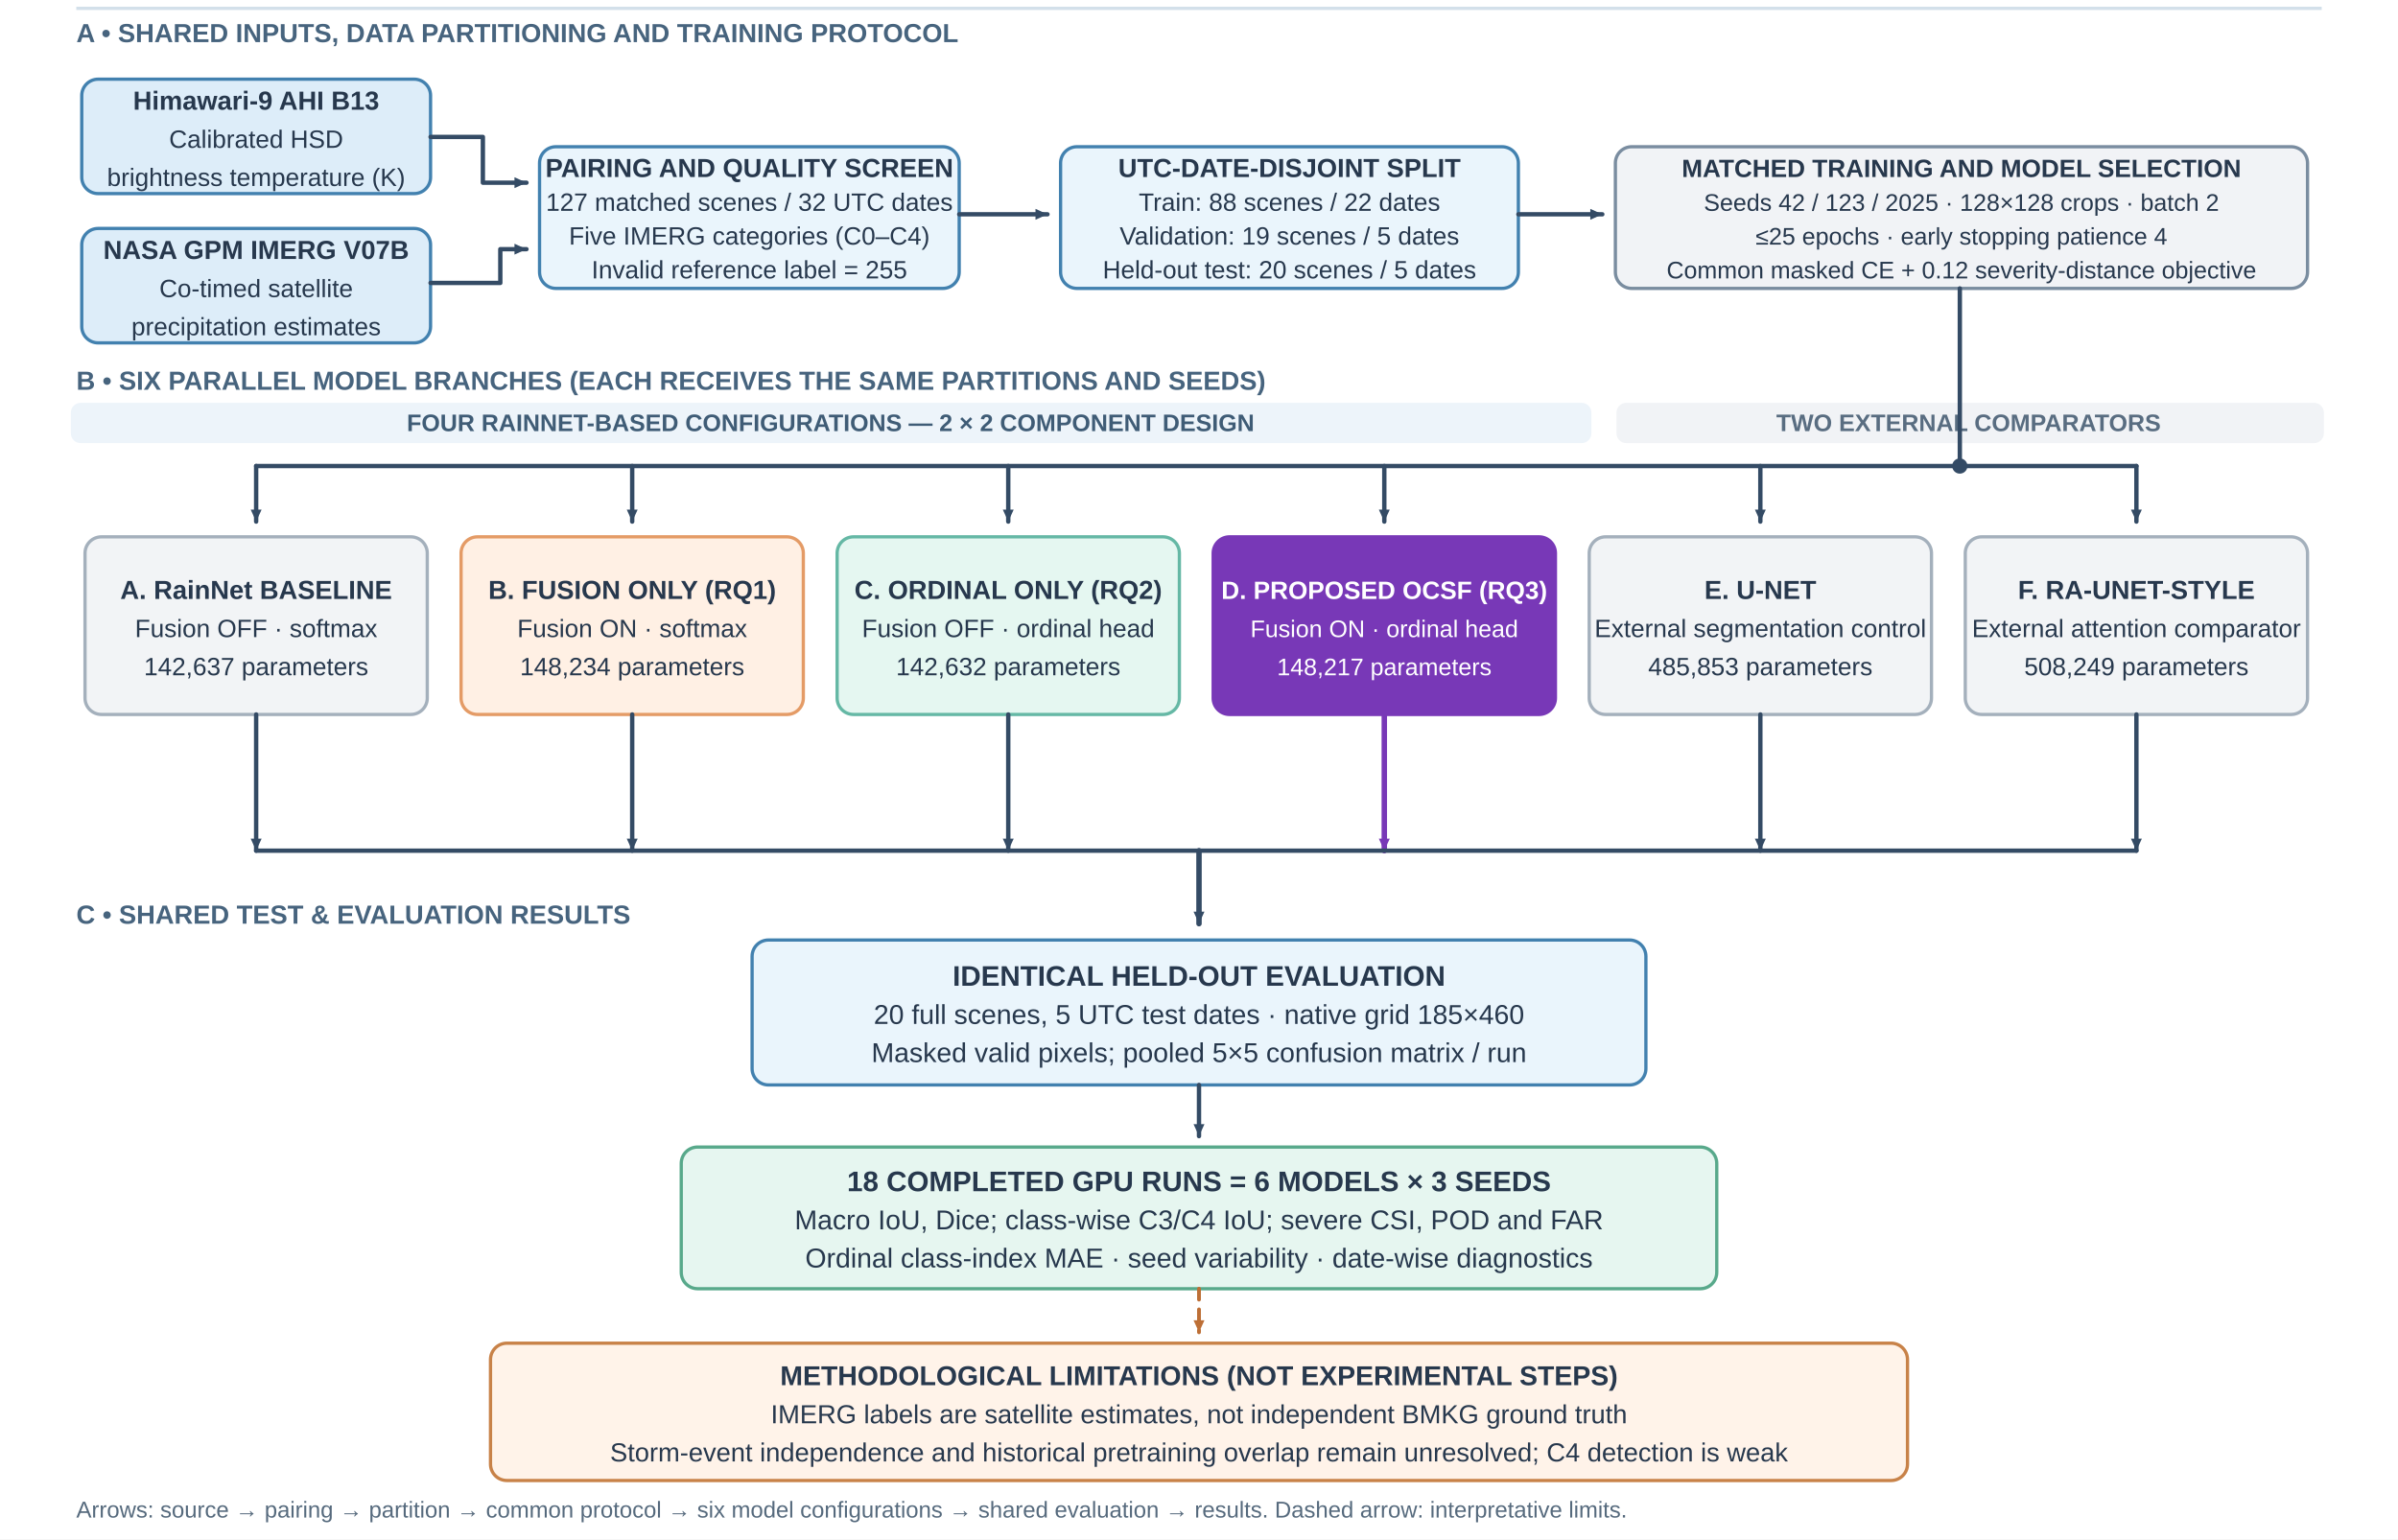
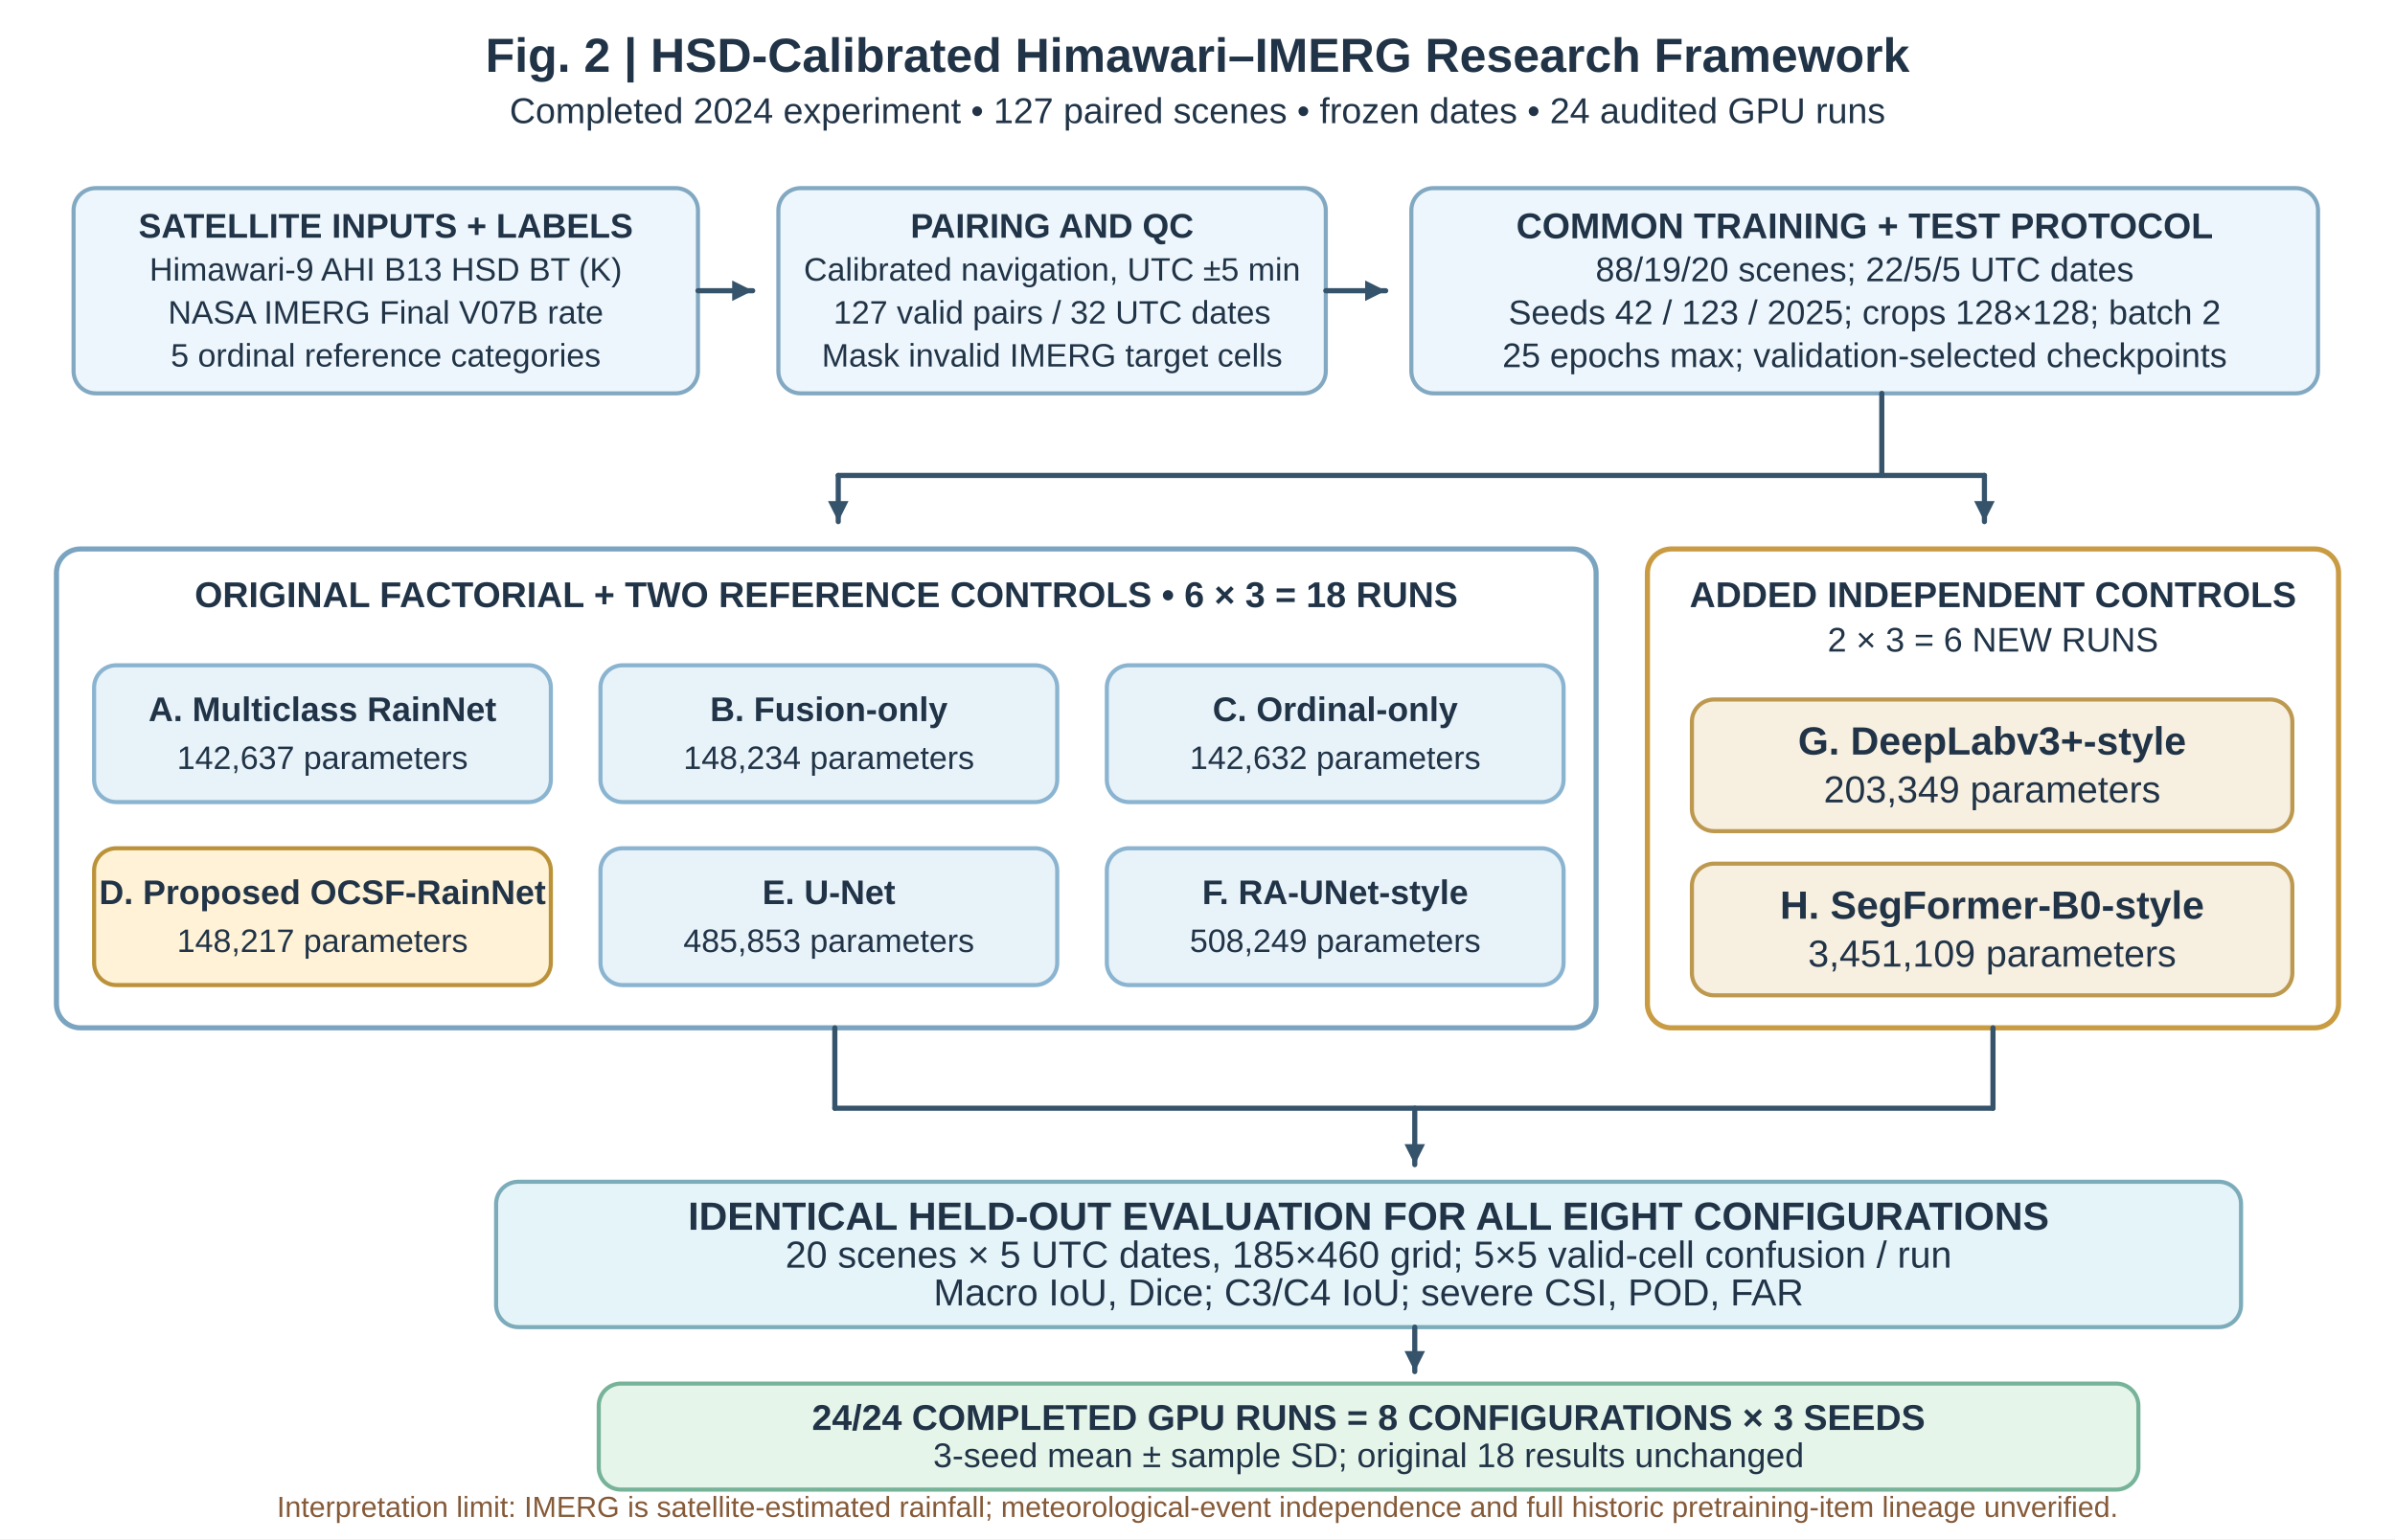
- <svg xmlns="http://www.w3.org/2000/svg" baseProfile="full" height="1412.667px" version="1.1" viewBox="0 77.333 2200 1412.667" width="2200px">
+ <svg xmlns="http://www.w3.org/2000/svg" baseProfile="full" height="900px" version="1.1" viewBox="0 0 1400 900" width="1400px">
  <defs>
-     <marker id="arrow" markerUnits="userSpaceOnUse" markerWidth="14" markerHeight="14" refX="11" refY="5" orient="auto">
-       <path d="M0,0 L11,5 L0,10 z" fill="#344B65" />
+     <marker id="arrow" markerHeight="12" markerUnits="userSpaceOnUse" markerWidth="14" orient="auto" refX="12" refY="6">
+       <path d="M0 0 L12 6 L0 12 Z" fill="#35536b" />
    </marker>
-     <marker id="purple-arrow" markerUnits="userSpaceOnUse" markerWidth="14" markerHeight="14" refX="11" refY="5" orient="auto">
-       <path d="M0,0 L11,5 L0,10 z" fill="#7838B7" />
-     </marker>
-     <marker id="orange-arrow" markerUnits="userSpaceOnUse" markerWidth="14" markerHeight="14" refX="11" refY="5" orient="auto">
-       <path d="M0,0 L11,5 L0,10 z" fill="#BD6F36" />
+     <marker id="arrowgold" markerHeight="12" markerUnits="userSpaceOnUse" markerWidth="14" orient="auto" refX="12" refY="6">
+       <path d="M0 0 L12 6 L0 12 Z" fill="#9a6a22" />
    </marker>
  </defs>
-   <rect fill="#ffffff" height="1490" width="2200" x="0" y="0" />
-   <text fill="#172C43" font-family="Arial, Liberation Sans, sans-serif" font-size="36" font-weight="bold" text-anchor="start" x="70" y="66">RESEARCH FRAMEWORK  |  COMPLETED HIMAWARI–IMERG EXPERIMENT (2024)</text>
-   <line stroke="#D3E0EA" stroke-width="3" x1="70" x2="2130" y1="85" y2="85" />
-   <text fill="#47647E" font-family="Arial, Liberation Sans, sans-serif" font-size="24" font-weight="bold" text-anchor="start" x="70" y="116">A  •  SHARED INPUTS, DATA PARTITIONING AND TRAINING PROTOCOL</text>
-   <rect fill="#DDEDF9" height="105" rx="15" ry="15" stroke="#4281AF" stroke-width="3" width="320" x="75" y="150" />
-   <text fill="#27384D" font-family="Arial, Liberation Sans, sans-serif" font-size="24" font-weight="bold" text-anchor="middle" x="235.0" y="178.0">Himawari-9 AHI B13</text>
-   <text fill="#27384D" font-family="Arial, Liberation Sans, sans-serif" font-size="23" font-weight="normal" text-anchor="middle" x="235.0" y="213.0">Calibrated HSD</text>
-   <text fill="#27384D" font-family="Arial, Liberation Sans, sans-serif" font-size="23" font-weight="normal" text-anchor="middle" x="235.0" y="248.0">brightness temperature (K)</text>
-   <rect fill="#DDEDF9" height="105" rx="15" ry="15" stroke="#4281AF" stroke-width="3" width="320" x="75" y="287" />
-   <text fill="#27384D" font-family="Arial, Liberation Sans, sans-serif" font-size="24" font-weight="bold" text-anchor="middle" x="235.0" y="315.0">NASA GPM IMERG V07B</text>
-   <text fill="#27384D" font-family="Arial, Liberation Sans, sans-serif" font-size="23" font-weight="normal" text-anchor="middle" x="235.0" y="350.0">Co-timed satellite</text>
-   <text fill="#27384D" font-family="Arial, Liberation Sans, sans-serif" font-size="23" font-weight="normal" text-anchor="middle" x="235.0" y="385.0">precipitation estimates</text>
-   <rect fill="#EAF5FC" height="130" rx="15" ry="15" stroke="#4281AF" stroke-width="3" width="385" x="495" y="212" />
-   <text fill="#27384D" font-family="Arial, Liberation Sans, sans-serif" font-size="24" font-weight="bold" text-anchor="middle" x="687.5" y="239.8">PAIRING AND QUALITY SCREEN</text>
-   <text fill="#27384D" font-family="Arial, Liberation Sans, sans-serif" font-size="23" font-weight="normal" text-anchor="middle" x="687.5" y="270.8">127 matched scenes / 32 UTC dates</text>
-   <text fill="#27384D" font-family="Arial, Liberation Sans, sans-serif" font-size="23" font-weight="normal" text-anchor="middle" x="687.5" y="301.8">Five IMERG categories (C0–C4)</text>
-   <text fill="#27384D" font-family="Arial, Liberation Sans, sans-serif" font-size="23" font-weight="normal" text-anchor="middle" x="687.5" y="332.8">Invalid reference label = 255</text>
-   <rect fill="#EAF5FC" height="130" rx="15" ry="15" stroke="#4281AF" stroke-width="3" width="420" x="973" y="212" />
-   <text fill="#27384D" font-family="Arial, Liberation Sans, sans-serif" font-size="24" font-weight="bold" text-anchor="middle" x="1183.0" y="239.8">UTC-DATE-DISJOINT SPLIT</text>
-   <text fill="#27384D" font-family="Arial, Liberation Sans, sans-serif" font-size="23" font-weight="normal" text-anchor="middle" x="1183.0" y="270.8">Train: 88 scenes / 22 dates</text>
-   <text fill="#27384D" font-family="Arial, Liberation Sans, sans-serif" font-size="23" font-weight="normal" text-anchor="middle" x="1183.0" y="301.8">Validation: 19 scenes / 5 dates</text>
-   <text fill="#27384D" font-family="Arial, Liberation Sans, sans-serif" font-size="23" font-weight="normal" text-anchor="middle" x="1183.0" y="332.8">Held-out test: 20 scenes / 5 dates</text>
-   <rect fill="#F1F3F6" height="130" rx="15" ry="15" stroke="#7A8DA0" stroke-width="3" width="635" x="1482" y="212" />
-   <text fill="#27384D" font-family="Arial, Liberation Sans, sans-serif" font-size="23" font-weight="bold" text-anchor="middle" x="1799.5" y="239.8">MATCHED TRAINING AND MODEL SELECTION</text>
-   <text fill="#27384D" font-family="Arial, Liberation Sans, sans-serif" font-size="22" font-weight="normal" text-anchor="middle" x="1799.5" y="270.8">Seeds 42 / 123 / 2025 · 128×128 crops · batch 2</text>
-   <text fill="#27384D" font-family="Arial, Liberation Sans, sans-serif" font-size="22" font-weight="normal" text-anchor="middle" x="1799.5" y="301.8">≤25 epochs · early stopping patience 4</text>
-   <text fill="#27384D" font-family="Arial, Liberation Sans, sans-serif" font-size="22" font-weight="normal" text-anchor="middle" x="1799.5" y="332.8">Common masked CE + 0.12 severity-distance objective</text>
-   <polyline fill="none" marker-end="url(#arrow)" points="395,203 443,203 443,245 483,245" stroke="#344B65" stroke-linecap="round" stroke-linejoin="round" stroke-width="4" />
-   <polyline fill="none" marker-end="url(#arrow)" points="395,337 459,337 459,306 483,306" stroke="#344B65" stroke-linecap="round" stroke-linejoin="round" stroke-width="4" />
-   <polyline fill="none" marker-end="url(#arrow)" points="880,274 961,274" stroke="#344B65" stroke-linecap="round" stroke-linejoin="round" stroke-width="4" />
-   <polyline fill="none" marker-end="url(#arrow)" points="1393,274 1470,274" stroke="#344B65" stroke-linecap="round" stroke-linejoin="round" stroke-width="4" />
-   <text fill="#47647E" font-family="Arial, Liberation Sans, sans-serif" font-size="24" font-weight="bold" text-anchor="start" x="70" y="435">B  •  SIX PARALLEL MODEL BRANCHES  (EACH RECEIVES THE SAME PARTITIONS AND SEEDS)</text>
-   <rect fill="#EDF4FA" height="37" rx="9" width="1395" x="65" y="447" />
-   <rect fill="#F1F3F6" height="37" rx="9" width="649" x="1483" y="447" />
-   <text fill="#3F5C76" font-family="Arial, Liberation Sans, sans-serif" font-size="22" font-weight="bold" text-anchor="middle" x="762" y="473">FOUR RAINNET-BASED CONFIGURATIONS  —  2 × 2 COMPONENT DESIGN</text>
-   <text fill="#596D81" font-family="Arial, Liberation Sans, sans-serif" font-size="22" font-weight="bold" text-anchor="middle" x="1806" y="473">TWO EXTERNAL COMPARATORS</text>
-   <polyline fill="none" points="1798,342 1798,505" stroke="#344B65" stroke-linecap="round" stroke-linejoin="round" stroke-width="4" />
-   <polyline fill="none" points="235,505 1960,505" stroke="#344B65" stroke-linecap="round" stroke-linejoin="round" stroke-width="4" />
-   <circle cx="1798" cy="505" fill="#344B65" r="7" />
-   <polyline fill="none" marker-end="url(#arrow)" points="235,505 235,556" stroke="#344B65" stroke-linecap="round" stroke-linejoin="round" stroke-width="4" />
-   <polyline fill="none" marker-end="url(#arrow)" points="580,505 580,556" stroke="#344B65" stroke-linecap="round" stroke-linejoin="round" stroke-width="4" />
-   <polyline fill="none" marker-end="url(#arrow)" points="925,505 925,556" stroke="#344B65" stroke-linecap="round" stroke-linejoin="round" stroke-width="4" />
-   <polyline fill="none" marker-end="url(#arrow)" points="1270,505 1270,556" stroke="#344B65" stroke-linecap="round" stroke-linejoin="round" stroke-width="4" />
-   <polyline fill="none" marker-end="url(#arrow)" points="1615,505 1615,556" stroke="#344B65" stroke-linecap="round" stroke-linejoin="round" stroke-width="4" />
-   <polyline fill="none" marker-end="url(#arrow)" points="1960,505 1960,556" stroke="#344B65" stroke-linecap="round" stroke-linejoin="round" stroke-width="4" />
-   <rect fill="#F2F4F6" height="163" rx="15" ry="15" stroke="#A4B0BC" stroke-width="3" width="314" x="78" y="570" />
-   <text fill="#27384D" font-family="Arial, Liberation Sans, sans-serif" font-size="24" font-weight="bold" text-anchor="middle" x="235.0" y="627.0">A. RainNet BASELINE</text>
-   <text fill="#27384D" font-family="Arial, Liberation Sans, sans-serif" font-size="23" font-weight="normal" text-anchor="middle" x="235.0" y="662.0">Fusion OFF  ·  softmax</text>
-   <text fill="#27384D" font-family="Arial, Liberation Sans, sans-serif" font-size="23" font-weight="normal" text-anchor="middle" x="235.0" y="697.0">142,637 parameters</text>
-   <rect fill="#FFF0E4" height="163" rx="15" ry="15" stroke="#E49B66" stroke-width="3" width="314" x="423" y="570" />
-   <text fill="#27384D" font-family="Arial, Liberation Sans, sans-serif" font-size="24" font-weight="bold" text-anchor="middle" x="580.0" y="627.0">B. FUSION ONLY (RQ1)</text>
-   <text fill="#27384D" font-family="Arial, Liberation Sans, sans-serif" font-size="23" font-weight="normal" text-anchor="middle" x="580.0" y="662.0">Fusion ON  ·  softmax</text>
-   <text fill="#27384D" font-family="Arial, Liberation Sans, sans-serif" font-size="23" font-weight="normal" text-anchor="middle" x="580.0" y="697.0">148,234 parameters</text>
-   <rect fill="#E5F7F1" height="163" rx="15" ry="15" stroke="#65B8A5" stroke-width="3" width="314" x="768" y="570" />
-   <text fill="#27384D" font-family="Arial, Liberation Sans, sans-serif" font-size="24" font-weight="bold" text-anchor="middle" x="925.0" y="627.0">C. ORDINAL ONLY (RQ2)</text>
-   <text fill="#27384D" font-family="Arial, Liberation Sans, sans-serif" font-size="23" font-weight="normal" text-anchor="middle" x="925.0" y="662.0">Fusion OFF  ·  ordinal head</text>
-   <text fill="#27384D" font-family="Arial, Liberation Sans, sans-serif" font-size="23" font-weight="normal" text-anchor="middle" x="925.0" y="697.0">142,632 parameters</text>
-   <rect fill="#7838B7" height="163" rx="15" ry="15" stroke="#7838B7" stroke-width="3" width="314" x="1113" y="570" />
-   <text fill="#ffffff" font-family="Arial, Liberation Sans, sans-serif" font-size="23" font-weight="bold" text-anchor="middle" x="1270.0" y="627.0">D. PROPOSED OCSF (RQ3)</text>
-   <text fill="#ffffff" font-family="Arial, Liberation Sans, sans-serif" font-size="22" font-weight="normal" text-anchor="middle" x="1270.0" y="662.0">Fusion ON  ·  ordinal head</text>
-   <text fill="#ffffff" font-family="Arial, Liberation Sans, sans-serif" font-size="22" font-weight="normal" text-anchor="middle" x="1270.0" y="697.0">148,217 parameters</text>
-   <rect fill="#F2F4F6" height="163" rx="15" ry="15" stroke="#A4B0BC" stroke-width="3" width="314" x="1458" y="570" />
-   <text fill="#27384D" font-family="Arial, Liberation Sans, sans-serif" font-size="24" font-weight="bold" text-anchor="middle" x="1615.0" y="627.0">E. U-NET</text>
-   <text fill="#27384D" font-family="Arial, Liberation Sans, sans-serif" font-size="23" font-weight="normal" text-anchor="middle" x="1615.0" y="662.0">External segmentation control</text>
-   <text fill="#27384D" font-family="Arial, Liberation Sans, sans-serif" font-size="23" font-weight="normal" text-anchor="middle" x="1615.0" y="697.0">485,853 parameters</text>
-   <rect fill="#F2F4F6" height="163" rx="15" ry="15" stroke="#A4B0BC" stroke-width="3" width="314" x="1803" y="570" />
-   <text fill="#27384D" font-family="Arial, Liberation Sans, sans-serif" font-size="24" font-weight="bold" text-anchor="middle" x="1960.0" y="627.0">F. RA-UNET-STYLE</text>
-   <text fill="#27384D" font-family="Arial, Liberation Sans, sans-serif" font-size="23" font-weight="normal" text-anchor="middle" x="1960.0" y="662.0">External attention comparator</text>
-   <text fill="#27384D" font-family="Arial, Liberation Sans, sans-serif" font-size="23" font-weight="normal" text-anchor="middle" x="1960.0" y="697.0">508,249 parameters</text>
-   <text fill="#47647E" font-family="Arial, Liberation Sans, sans-serif" font-size="24" font-weight="bold" text-anchor="start" x="70" y="925">C  •  SHARED TEST &amp; EVALUATION RESULTS</text>
-   <polyline fill="none" marker-end="url(#arrow)" points="235,733 235,858" stroke="#344B65" stroke-linecap="round" stroke-linejoin="round" stroke-width="4" />
-   <polyline fill="none" marker-end="url(#arrow)" points="580,733 580,858" stroke="#344B65" stroke-linecap="round" stroke-linejoin="round" stroke-width="4" />
-   <polyline fill="none" marker-end="url(#arrow)" points="925,733 925,858" stroke="#344B65" stroke-linecap="round" stroke-linejoin="round" stroke-width="4" />
-   <polyline fill="none" marker-end="url(#purple-arrow)" points="1270,733 1270,858" stroke="#7838B7" stroke-linecap="round" stroke-linejoin="round" stroke-width="5" />
-   <polyline fill="none" marker-end="url(#arrow)" points="1615,733 1615,858" stroke="#344B65" stroke-linecap="round" stroke-linejoin="round" stroke-width="4" />
-   <polyline fill="none" marker-end="url(#arrow)" points="1960,733 1960,858" stroke="#344B65" stroke-linecap="round" stroke-linejoin="round" stroke-width="4" />
-   <polyline fill="none" points="235,858 1960,858" stroke="#344B65" stroke-linecap="round" stroke-linejoin="round" stroke-width="4" />
-   <polyline fill="none" marker-end="url(#arrow)" points="1100,858 1100,925" stroke="#344B65" stroke-linecap="round" stroke-linejoin="round" stroke-width="5" />
-   <rect fill="#EAF5FC" height="133" rx="15" ry="15" stroke="#4281AF" stroke-width="3" width="820" x="690" y="940" />
-   <text fill="#27384D" font-family="Arial, Liberation Sans, sans-serif" font-size="26" font-weight="bold" text-anchor="middle" x="1100.0" y="982.0">IDENTICAL HELD-OUT EVALUATION</text>
-   <text fill="#27384D" font-family="Arial, Liberation Sans, sans-serif" font-size="25" font-weight="normal" text-anchor="middle" x="1100.0" y="1017.0">20 full scenes, 5 UTC test dates · native grid 185×460</text>
-   <text fill="#27384D" font-family="Arial, Liberation Sans, sans-serif" font-size="25" font-weight="normal" text-anchor="middle" x="1100.0" y="1052.0">Masked valid pixels; pooled 5×5 confusion matrix / run</text>
-   <polyline fill="none" marker-end="url(#arrow)" points="1100,1073 1100,1120" stroke="#344B65" stroke-linecap="round" stroke-linejoin="round" stroke-width="4" />
-   <rect fill="#E6F6F0" height="130" rx="15" ry="15" stroke="#58A98B" stroke-width="3" width="950" x="625" y="1130" />
-   <text fill="#27384D" font-family="Arial, Liberation Sans, sans-serif" font-size="26" font-weight="bold" text-anchor="middle" x="1100.0" y="1170.5">18 COMPLETED GPU RUNS  =  6 MODELS × 3 SEEDS</text>
-   <text fill="#27384D" font-family="Arial, Liberation Sans, sans-serif" font-size="25" font-weight="normal" text-anchor="middle" x="1100.0" y="1205.5">Macro IoU, Dice; class-wise C3/C4 IoU; severe CSI, POD and FAR</text>
-   <text fill="#27384D" font-family="Arial, Liberation Sans, sans-serif" font-size="25" font-weight="normal" text-anchor="middle" x="1100.0" y="1240.5">Ordinal class-index MAE · seed variability · date-wise diagnostics</text>
-   <polyline fill="none" marker-end="url(#orange-arrow)" points="1100,1260 1100,1300" stroke="#BD6F36" stroke-dasharray="10 9" stroke-linecap="round" stroke-linejoin="round" stroke-width="3.5" />
-   <rect fill="#FFF3E9" height="126" rx="15" ry="15" stroke="#C88248" stroke-width="3" width="1300" x="450" y="1310" />
-   <text fill="#27384D" font-family="Arial, Liberation Sans, sans-serif" font-size="25" font-weight="bold" text-anchor="middle" x="1100.0" y="1348.5">METHODOLOGICAL LIMITATIONS  (NOT EXPERIMENTAL STEPS)</text>
-   <text fill="#27384D" font-family="Arial, Liberation Sans, sans-serif" font-size="24" font-weight="normal" text-anchor="middle" x="1100.0" y="1383.5">IMERG labels are satellite estimates, not independent BMKG ground truth</text>
-   <text fill="#27384D" font-family="Arial, Liberation Sans, sans-serif" font-size="24" font-weight="normal" text-anchor="middle" x="1100.0" y="1418.5">Storm-event independence and historical pretraining overlap remain unresolved; C4 detection is weak</text>
-   <text fill="#566A7D" font-family="Arial, Liberation Sans, sans-serif" font-size="21" font-weight="normal" text-anchor="start" x="70" y="1470">Arrows: source → pairing → partition → common protocol → six model configurations → shared evaluation → results. Dashed arrow: interpretative limits.</text>
+   <rect fill="#ffffff" height="900" width="1400" x="0" y="0" />
+   <text fill="#213447" font-family="Arial, Liberation Sans" font-size="28" font-weight="bold" text-anchor="middle" x="700" y="42">Fig. 2  |  HSD-Calibrated Himawari–IMERG Research Framework</text>
+   <text fill="#213447" font-family="Arial, Liberation Sans" font-size="21" font-weight="normal" text-anchor="middle" x="700" y="72">Completed 2024 experiment • 127 paired scenes • frozen dates • 24 audited GPU runs</text>
+   <rect fill="#edf6fc" height="120" rx="13" ry="13" stroke="#82a9c1" stroke-width="2.4" width="365" x="43" y="110" />
+   <text fill="#213447" font-family="Arial, Liberation Sans" font-size="20" font-weight="bold" text-anchor="middle" x="225.5" y="138.976">SATELLITE INPUTS + LABELS</text>
+   <text fill="#213447" font-family="Arial, Liberation Sans" font-size="19" font-weight="normal" text-anchor="middle" x="225.5" y="164.092">Himawari-9 AHI B13 HSD BT (K)</text>
+   <text fill="#213447" font-family="Arial, Liberation Sans" font-size="19" font-weight="normal" text-anchor="middle" x="225.5" y="189.208">NASA IMERG Final V07B rate</text>
+   <text fill="#213447" font-family="Arial, Liberation Sans" font-size="19" font-weight="normal" text-anchor="middle" x="225.5" y="214.324">5 ordinal reference categories</text>
+   <rect fill="#edf6fc" height="120" rx="13" ry="13" stroke="#82a9c1" stroke-width="2.4" width="320" x="455" y="110" />
+   <text fill="#213447" font-family="Arial, Liberation Sans" font-size="20" font-weight="bold" text-anchor="middle" x="615.0" y="138.976">PAIRING AND QC</text>
+   <text fill="#213447" font-family="Arial, Liberation Sans" font-size="19" font-weight="normal" text-anchor="middle" x="615.0" y="164.092">Calibrated navigation, UTC ±5 min</text>
+   <text fill="#213447" font-family="Arial, Liberation Sans" font-size="19" font-weight="normal" text-anchor="middle" x="615.0" y="189.208">127 valid pairs / 32 UTC dates</text>
+   <text fill="#213447" font-family="Arial, Liberation Sans" font-size="19" font-weight="normal" text-anchor="middle" x="615.0" y="214.324">Mask invalid IMERG target cells</text>
+   <rect fill="#edf6fc" height="120" rx="13" ry="13" stroke="#82a9c1" stroke-width="2.4" width="530" x="825" y="110" />
+   <text fill="#213447" font-family="Arial, Liberation Sans" font-size="21" font-weight="bold" text-anchor="middle" x="1090.0" y="139.326">COMMON TRAINING + TEST PROTOCOL</text>
+   <text fill="#213447" font-family="Arial, Liberation Sans" font-size="20" font-weight="normal" text-anchor="middle" x="1090.0" y="164.442">88/19/20 scenes; 22/5/5 UTC dates</text>
+   <text fill="#213447" font-family="Arial, Liberation Sans" font-size="20" font-weight="normal" text-anchor="middle" x="1090.0" y="189.558">Seeds 42 / 123 / 2025; crops 128×128; batch 2</text>
+   <text fill="#213447" font-family="Arial, Liberation Sans" font-size="20" font-weight="normal" text-anchor="middle" x="1090.0" y="214.674">25 epochs max; validation-selected checkpoints</text>
+   <polyline fill="none" marker-end="url(#arrow)" points="408,170 440,170" stroke="#35536b" stroke-linecap="round" stroke-linejoin="round" stroke-width="3" />
+   <polyline fill="none" marker-end="url(#arrow)" points="775,170 810,170" stroke="#35536b" stroke-linecap="round" stroke-linejoin="round" stroke-width="3" />
+   <polyline fill="none" points="1100,230 1100,278" stroke="#35536b" stroke-linecap="round" stroke-linejoin="round" stroke-width="3" />
+   <polyline fill="none" points="490,278 1160,278" stroke="#35536b" stroke-linecap="round" stroke-linejoin="round" stroke-width="3" />
+   <polyline fill="none" marker-end="url(#arrow)" points="490,278 490,305" stroke="#35536b" stroke-linecap="round" stroke-linejoin="round" stroke-width="3" />
+   <polyline fill="none" marker-end="url(#arrow)" points="1160,278 1160,305" stroke="#35536b" stroke-linecap="round" stroke-linejoin="round" stroke-width="3" />
+   <rect fill="#ffffff" height="280" rx="14" ry="14" stroke="#7aa4c0" stroke-width="3" width="900" x="33" y="321" />
+   <rect fill="#ffffff" height="280" rx="14" ry="14" stroke="#c99b42" stroke-width="3" width="404" x="963" y="321" />
+   <text fill="#213447" font-family="Arial, Liberation Sans" font-size="21" font-weight="bold" text-anchor="middle" x="483" y="355">ORIGINAL FACTORIAL + TWO REFERENCE CONTROLS • 6 × 3 = 18 RUNS</text>
+   <text fill="#213447" font-family="Arial, Liberation Sans" font-size="21" font-weight="bold" text-anchor="middle" x="1165" y="355">ADDED INDEPENDENT CONTROLS</text>
+   <text fill="#213447" font-family="Arial, Liberation Sans" font-size="20" font-weight="normal" text-anchor="middle" x="1165" y="381">2 × 3 = 6 NEW RUNS</text>
+   <rect fill="#e8f2f9" height="80" rx="13" ry="13" stroke="#8ab4d0" stroke-width="2.4" width="267" x="55" y="389" />
+   <text fill="#213447" font-family="Arial, Liberation Sans" font-size="20" font-weight="bold" text-anchor="middle" x="188.5" y="421.65">A. Multiclass RainNet</text>
+   <text fill="#213447" font-family="Arial, Liberation Sans" font-size="19" font-weight="normal" text-anchor="middle" x="188.5" y="449.65">142,637 parameters</text>
+   <rect fill="#e8f2f9" height="80" rx="13" ry="13" stroke="#8ab4d0" stroke-width="2.4" width="267" x="351" y="389" />
+   <text fill="#213447" font-family="Arial, Liberation Sans" font-size="20" font-weight="bold" text-anchor="middle" x="484.5" y="421.65">B. Fusion-only</text>
+   <text fill="#213447" font-family="Arial, Liberation Sans" font-size="19" font-weight="normal" text-anchor="middle" x="484.5" y="449.65">148,234 parameters</text>
+   <rect fill="#e8f2f9" height="80" rx="13" ry="13" stroke="#8ab4d0" stroke-width="2.4" width="267" x="647" y="389" />
+   <text fill="#213447" font-family="Arial, Liberation Sans" font-size="20" font-weight="bold" text-anchor="middle" x="780.5" y="421.65">C. Ordinal-only</text>
+   <text fill="#213447" font-family="Arial, Liberation Sans" font-size="19" font-weight="normal" text-anchor="middle" x="780.5" y="449.65">142,632 parameters</text>
+   <rect fill="#fff2d6" height="80" rx="13" ry="13" stroke="#bb9239" stroke-width="2.4" width="267" x="55" y="496" />
+   <text fill="#213447" font-family="Arial, Liberation Sans" font-size="20" font-weight="bold" text-anchor="middle" x="188.5" y="528.65">D. Proposed OCSF-RainNet</text>
+   <text fill="#213447" font-family="Arial, Liberation Sans" font-size="19" font-weight="normal" text-anchor="middle" x="188.5" y="556.65">148,217 parameters</text>
+   <rect fill="#e8f2f9" height="80" rx="13" ry="13" stroke="#8ab4d0" stroke-width="2.4" width="267" x="351" y="496" />
+   <text fill="#213447" font-family="Arial, Liberation Sans" font-size="20" font-weight="bold" text-anchor="middle" x="484.5" y="528.65">E. U-Net</text>
+   <text fill="#213447" font-family="Arial, Liberation Sans" font-size="19" font-weight="normal" text-anchor="middle" x="484.5" y="556.65">485,853 parameters</text>
+   <rect fill="#e8f2f9" height="80" rx="13" ry="13" stroke="#8ab4d0" stroke-width="2.4" width="267" x="647" y="496" />
+   <text fill="#213447" font-family="Arial, Liberation Sans" font-size="20" font-weight="bold" text-anchor="middle" x="780.5" y="528.65">F. RA-UNet-style</text>
+   <text fill="#213447" font-family="Arial, Liberation Sans" font-size="19" font-weight="normal" text-anchor="middle" x="780.5" y="556.65">508,249 parameters</text>
+   <rect fill="#f7efe0" height="77" rx="13" ry="13" stroke="#bd9950" stroke-width="2.4" width="351" x="989" y="409" />
+   <text fill="#213447" font-family="Arial, Liberation Sans" font-size="23" font-weight="bold" text-anchor="middle" x="1164.5" y="441.2">G. DeepLabv3+-style</text>
+   <text fill="#213447" font-family="Arial, Liberation Sans" font-size="22" font-weight="normal" text-anchor="middle" x="1164.5" y="469.2">203,349 parameters</text>
+   <rect fill="#f7efe0" height="77" rx="13" ry="13" stroke="#bd9950" stroke-width="2.4" width="351" x="989" y="505" />
+   <text fill="#213447" font-family="Arial, Liberation Sans" font-size="23" font-weight="bold" text-anchor="middle" x="1164.5" y="537.2">H. SegFormer-B0-style</text>
+   <text fill="#213447" font-family="Arial, Liberation Sans" font-size="22" font-weight="normal" text-anchor="middle" x="1164.5" y="565.2">3,451,109 parameters</text>
+   <polyline fill="none" points="488,601 488,648" stroke="#35536b" stroke-linecap="round" stroke-linejoin="round" stroke-width="3" />
+   <polyline fill="none" points="1165,601 1165,648" stroke="#35536b" stroke-linecap="round" stroke-linejoin="round" stroke-width="3" />
+   <polyline fill="none" points="488,648 1165,648" stroke="#35536b" stroke-linecap="round" stroke-linejoin="round" stroke-width="3" />
+   <polyline fill="none" marker-end="url(#arrow)" points="827,648 827,681" stroke="#35536b" stroke-linecap="round" stroke-linejoin="round" stroke-width="3" />
+   <rect fill="#e5f4f9" height="85" rx="13" ry="13" stroke="#7cabb9" stroke-width="2.4" width="1020" x="290" y="691" />
+   <text fill="#213447" font-family="Arial, Liberation Sans" font-size="23" font-weight="bold" text-anchor="middle" x="800.0" y="719.079">IDENTICAL HELD-OUT EVALUATION FOR ALL EIGHT CONFIGURATIONS</text>
+   <text fill="#213447" font-family="Arial, Liberation Sans" font-size="22" font-weight="normal" text-anchor="middle" x="800.0" y="741.2">20 scenes × 5 UTC dates, 185×460 grid; 5×5 valid-cell confusion / run</text>
+   <text fill="#213447" font-family="Arial, Liberation Sans" font-size="22" font-weight="normal" text-anchor="middle" x="800.0" y="763.321">Macro IoU, Dice; C3/C4 IoU; severe CSI, POD, FAR</text>
+   <polyline fill="none" marker-end="url(#arrow)" points="827,776 827,802" stroke="#35536b" stroke-linecap="round" stroke-linejoin="round" stroke-width="3" />
+   <rect fill="#e6f5ea" height="62" rx="13" ry="13" stroke="#76b399" stroke-width="2.4" width="900" x="350" y="809" />
+   <text fill="#213447" font-family="Arial, Liberation Sans" font-size="21" font-weight="bold" text-anchor="middle" x="800.0" y="836.13">24/24 COMPLETED GPU RUNS   =   8 CONFIGURATIONS × 3 SEEDS</text>
+   <text fill="#213447" font-family="Arial, Liberation Sans" font-size="20" font-weight="normal" text-anchor="middle" x="800.0" y="857.87">3-seed mean ± sample SD; original 18 results unchanged</text>
+   <text fill="#855a38" font-family="Arial, Liberation Sans" font-size="17" font-weight="normal" text-anchor="middle" x="700" y="887">Interpretation limit: IMERG is satellite-estimated rainfall; meteorological-event independence and full historic pretraining-item lineage unverified.</text>
</svg>
